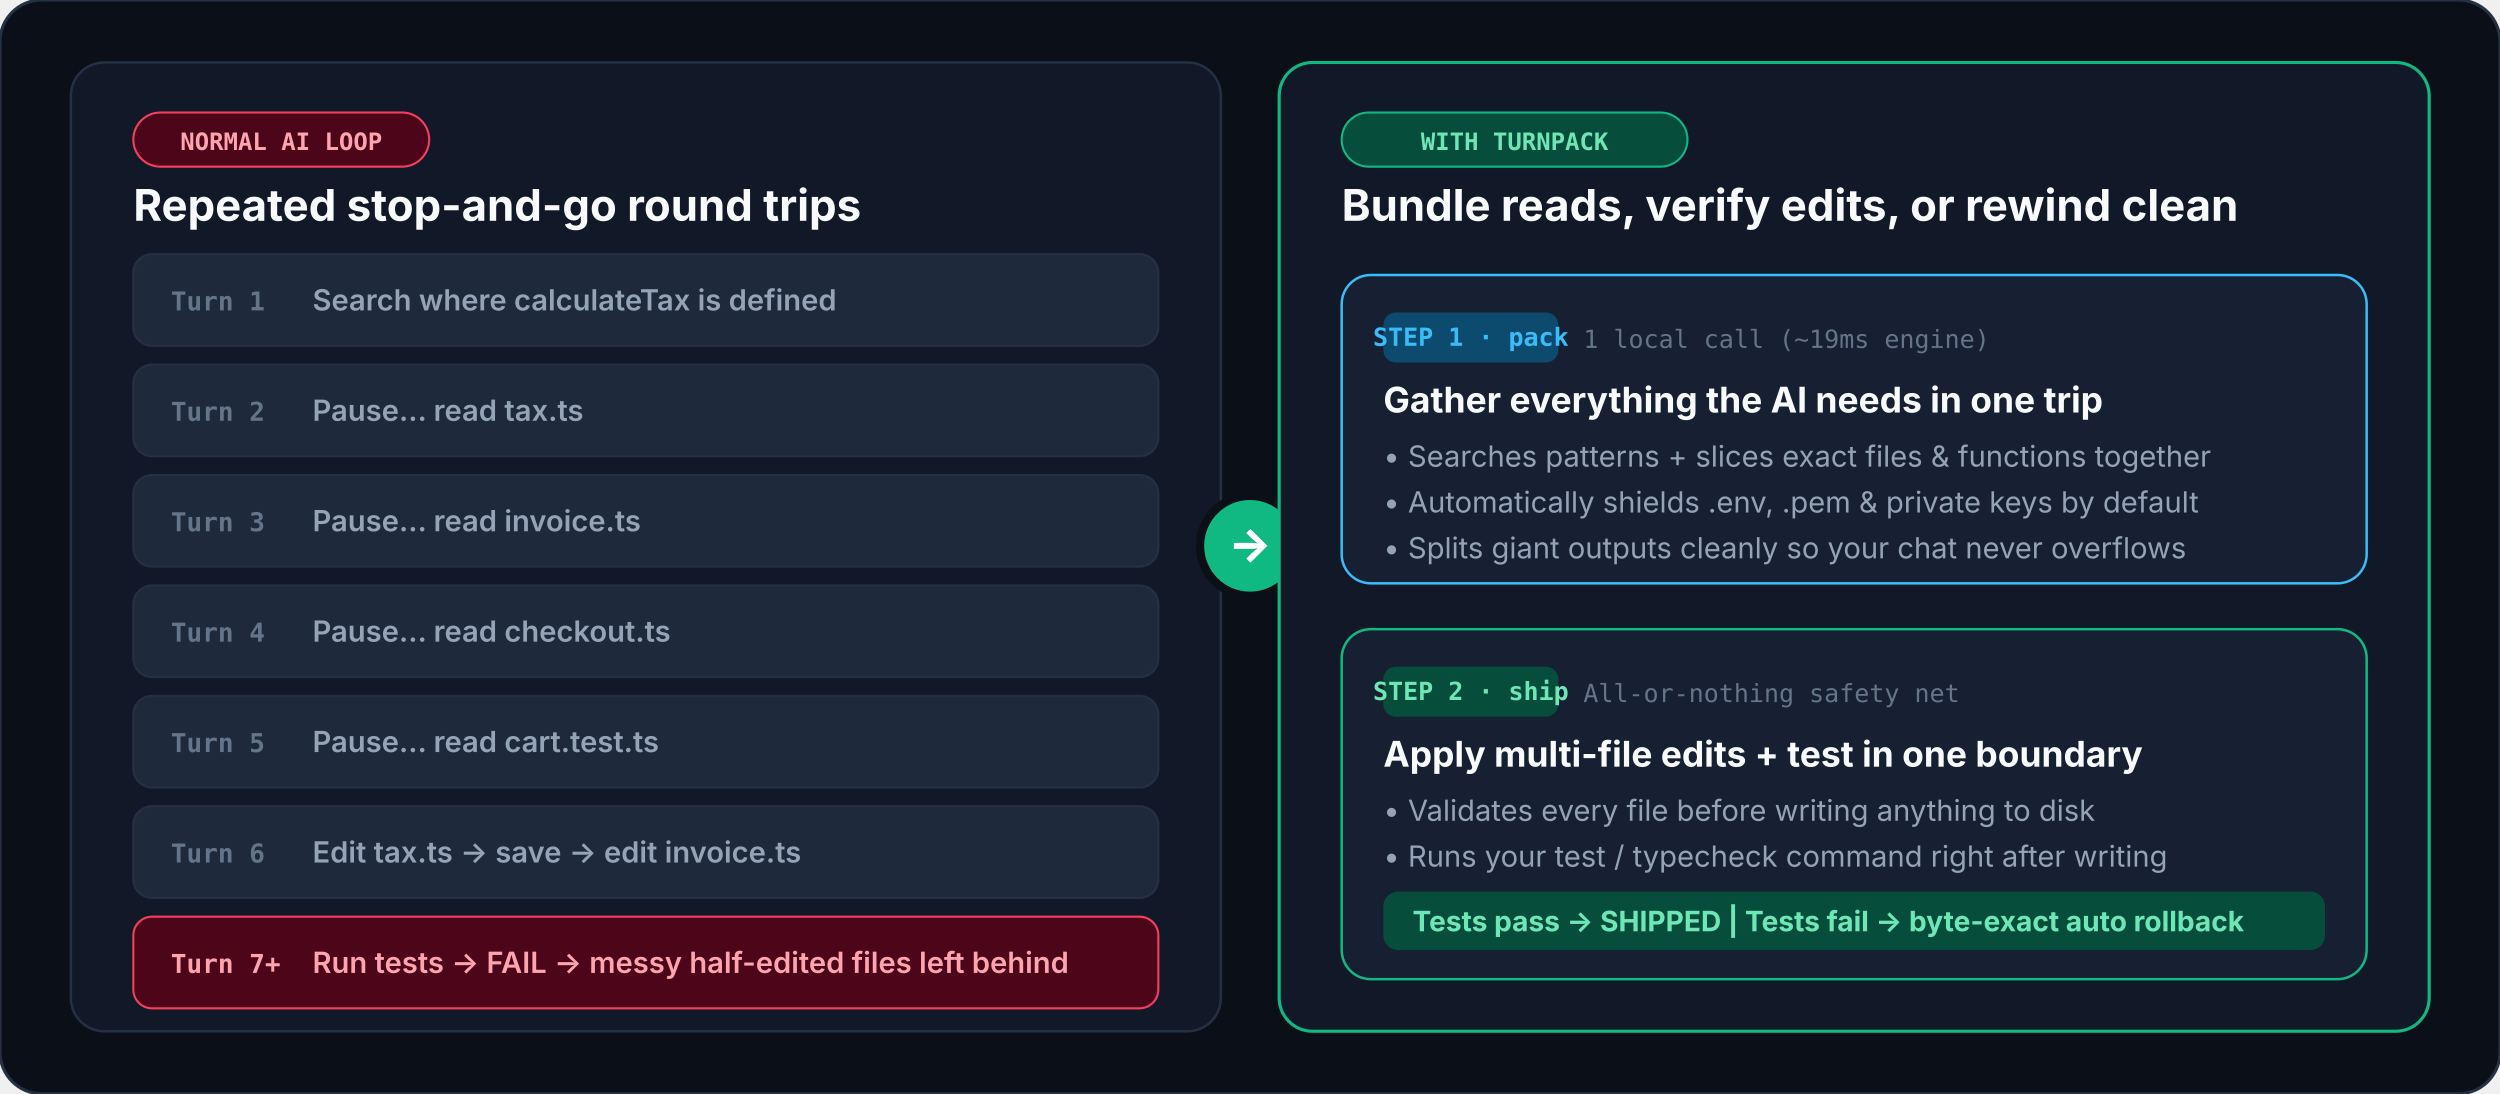
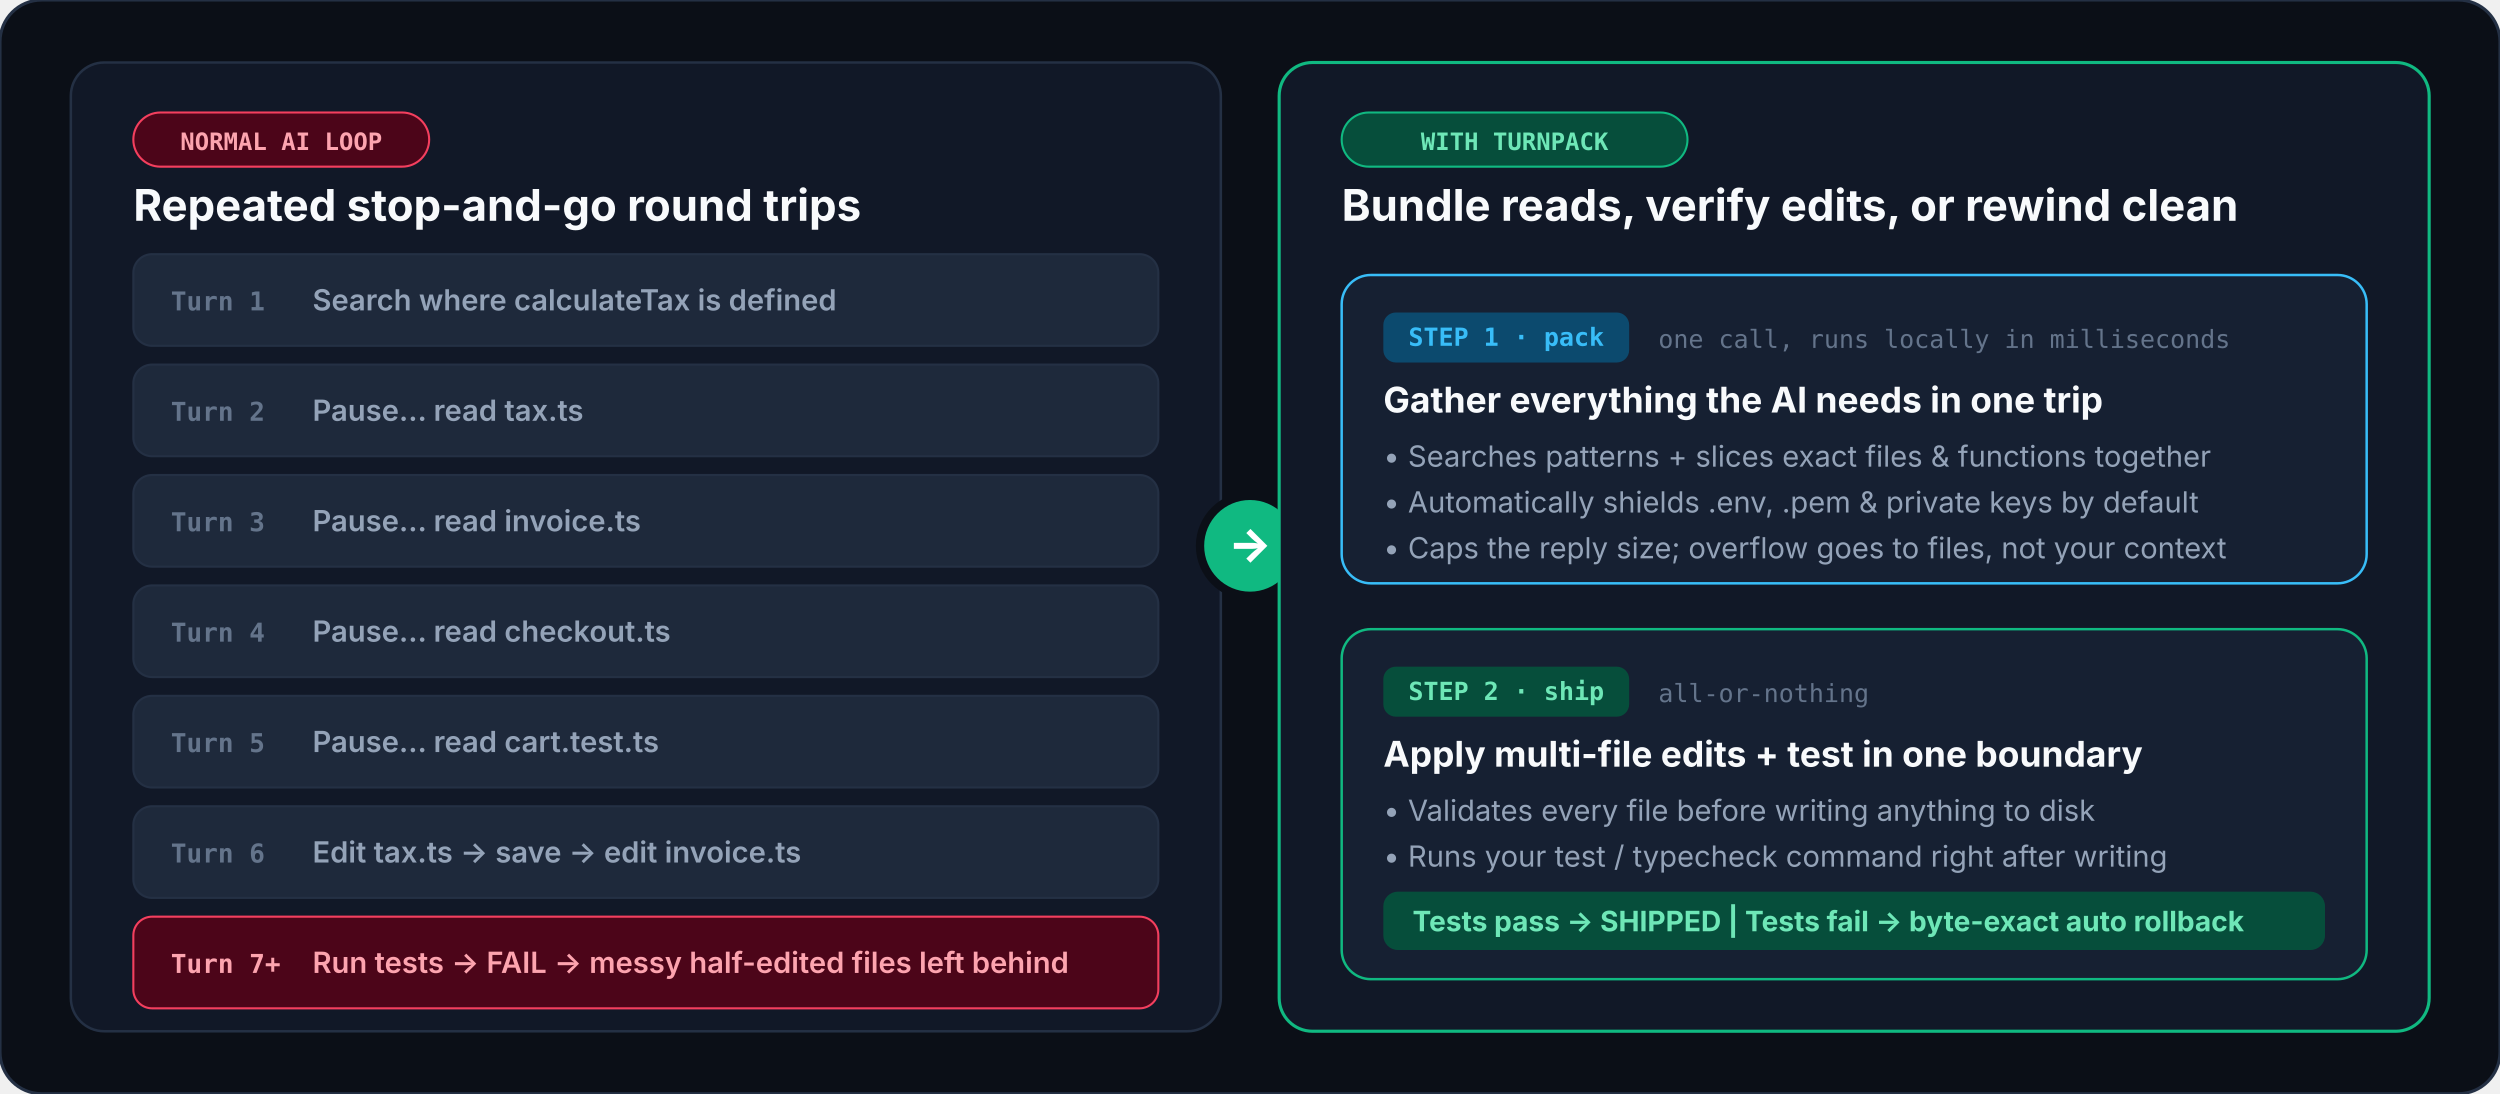
<svg xmlns="http://www.w3.org/2000/svg" viewBox="0 0 1200 525" width="1200" height="525" role="img" aria-label="Without Turnpack vs With Turnpack workflow comparison">
  <rect width="1200" height="525" rx="20" fill="#0B0F17" stroke="#243044" stroke-width="1.5" />
  <rect x="34" y="30" width="552" height="465" rx="16" fill="#111827" stroke="#243044" stroke-width="1.2" />
  <rect x="64" y="54" width="142" height="26" rx="13" fill="#4C0519" stroke="#F43F5E" stroke-width="1" />
  <text x="135" y="72" text-anchor="middle" fill="#FDA4AF" font-family="ui-monospace, SFMono-Regular, Menlo, Consolas, monospace" font-size="11.5" font-weight="700">NORMAL AI LOOP</text>
  <text x="64" y="106" fill="#F8FAFC" font-family="Inter, -apple-system, BlinkMacSystemFont, 'Segoe UI', Roboto, sans-serif" font-size="21" font-weight="700">Repeated stop-and-go round trips</text>
  <rect x="64" y="122" width="492" height="44" rx="9" fill="#1E293B" stroke="#243044" stroke-width="1" />
  <text x="82" y="149" fill="#64748B" font-family="ui-monospace, SFMono-Regular, Menlo, Consolas, monospace" font-size="12.5" font-weight="700">Turn 1</text>
  <text x="150" y="149" fill="#94A3B8" font-family="Inter, -apple-system, BlinkMacSystemFont, 'Segoe UI', Roboto, sans-serif" font-size="14" font-weight="600">Search where calculateTax is defined</text>
  <rect x="64" y="175" width="492" height="44" rx="9" fill="#1E293B" stroke="#243044" stroke-width="1" />
  <text x="82" y="202" fill="#64748B" font-family="ui-monospace, SFMono-Regular, Menlo, Consolas, monospace" font-size="12.5" font-weight="700">Turn 2</text>
  <text x="150" y="202" fill="#94A3B8" font-family="Inter, -apple-system, BlinkMacSystemFont, 'Segoe UI', Roboto, sans-serif" font-size="14" font-weight="600">Pause... read tax.ts</text>
  <rect x="64" y="228" width="492" height="44" rx="9" fill="#1E293B" stroke="#243044" stroke-width="1" />
  <text x="82" y="255" fill="#64748B" font-family="ui-monospace, SFMono-Regular, Menlo, Consolas, monospace" font-size="12.5" font-weight="700">Turn 3</text>
  <text x="150" y="255" fill="#94A3B8" font-family="Inter, -apple-system, BlinkMacSystemFont, 'Segoe UI', Roboto, sans-serif" font-size="14" font-weight="600">Pause... read invoice.ts</text>
  <rect x="64" y="281" width="492" height="44" rx="9" fill="#1E293B" stroke="#243044" stroke-width="1" />
  <text x="82" y="308" fill="#64748B" font-family="ui-monospace, SFMono-Regular, Menlo, Consolas, monospace" font-size="12.5" font-weight="700">Turn 4</text>
  <text x="150" y="308" fill="#94A3B8" font-family="Inter, -apple-system, BlinkMacSystemFont, 'Segoe UI', Roboto, sans-serif" font-size="14" font-weight="600">Pause... read checkout.ts</text>
  <rect x="64" y="334" width="492" height="44" rx="9" fill="#1E293B" stroke="#243044" stroke-width="1" />
  <text x="82" y="361" fill="#64748B" font-family="ui-monospace, SFMono-Regular, Menlo, Consolas, monospace" font-size="12.5" font-weight="700">Turn 5</text>
  <text x="150" y="361" fill="#94A3B8" font-family="Inter, -apple-system, BlinkMacSystemFont, 'Segoe UI', Roboto, sans-serif" font-size="14" font-weight="600">Pause... read cart.test.ts</text>
  <rect x="64" y="387" width="492" height="44" rx="9" fill="#1E293B" stroke="#243044" stroke-width="1" />
  <text x="82" y="414" fill="#64748B" font-family="ui-monospace, SFMono-Regular, Menlo, Consolas, monospace" font-size="12.5" font-weight="700">Turn 6</text>
  <text x="150" y="414" fill="#94A3B8" font-family="Inter, -apple-system, BlinkMacSystemFont, 'Segoe UI', Roboto, sans-serif" font-size="14" font-weight="600">Edit tax.ts → save → edit invoice.ts</text>
  <rect x="64" y="440" width="492" height="44" rx="9" fill="#4C0519" stroke="#F43F5E" stroke-width="1" />
  <text x="82" y="467" fill="#FDA4AF" font-family="ui-monospace, SFMono-Regular, Menlo, Consolas, monospace" font-size="12.5" font-weight="700">Turn 7+</text>
  <text x="150" y="467" fill="#FDA4AF" font-family="Inter, -apple-system, BlinkMacSystemFont, 'Segoe UI', Roboto, sans-serif" font-size="14" font-weight="600">Run tests → FAIL → messy half-edited files left behind</text>
  <circle cx="600" cy="262" r="24" fill="#10B981" stroke="#0B0F17" stroke-width="4" />
  <text x="600" y="269" text-anchor="middle" fill="#FFFFFF" font-family="Inter, -apple-system, BlinkMacSystemFont, 'Segoe UI', Roboto, sans-serif" font-size="22" font-weight="800">→</text>
  <rect x="614" y="30" width="552" height="465" rx="16" fill="#111827" stroke="#10B981" stroke-width="1.5" />
  <rect x="644" y="54" width="166" height="26" rx="13" fill="#064E3B" stroke="#10B981" stroke-width="1" />
  <text x="727" y="72" text-anchor="middle" fill="#6EE7B7" font-family="ui-monospace, SFMono-Regular, Menlo, Consolas, monospace" font-size="11.5" font-weight="700">WITH TURNPACK</text>
  <text x="644" y="106" fill="#F8FAFC" font-family="Inter, -apple-system, BlinkMacSystemFont, 'Segoe UI', Roboto, sans-serif" font-size="21" font-weight="700">Bundle reads, verify edits, or rewind clean</text>
  <rect x="644" y="132" width="492" height="148" rx="14" fill="#162032" stroke="#38BDF8" stroke-width="1.2" />
-   <rect x="664" y="150" width="84" height="24" rx="6" fill="#0C4A6E" />
-   <text x="706" y="166" text-anchor="middle" fill="#38BDF8" font-family="ui-monospace, SFMono-Regular, Menlo, Consolas, monospace" font-size="12" font-weight="700">STEP 1 · pack</text>
-   <text x="760" y="167" fill="#64748B" font-family="ui-monospace, SFMono-Regular, Menlo, Consolas, monospace" font-size="12">1 local call (~19ms engine)</text>
+   <rect x="664" y="150" width="118" height="24" rx="6" fill="#0C4A6E" />
+   <text x="723" y="166" text-anchor="middle" fill="#38BDF8" font-family="ui-monospace, SFMono-Regular, Menlo, Consolas, monospace" font-size="12" font-weight="700">STEP 1 · pack</text>
+   <text x="796" y="167" fill="#64748B" font-family="ui-monospace, SFMono-Regular, Menlo, Consolas, monospace" font-size="12">one call, runs locally in milliseconds</text>
  <text x="664" y="198" fill="#F8FAFC" font-family="Inter, -apple-system, BlinkMacSystemFont, 'Segoe UI', Roboto, sans-serif" font-size="17" font-weight="700">Gather everything the AI needs in one trip</text>
  <text x="664" y="224" fill="#94A3B8" font-family="Inter, -apple-system, BlinkMacSystemFont, 'Segoe UI', Roboto, sans-serif" font-size="14">• Searches patterns + slices exact files &amp; functions together</text>
  <text x="664" y="246" fill="#94A3B8" font-family="Inter, -apple-system, BlinkMacSystemFont, 'Segoe UI', Roboto, sans-serif" font-size="14">• Automatically shields .env, .pem &amp; private keys by default</text>
-   <text x="664" y="268" fill="#94A3B8" font-family="Inter, -apple-system, BlinkMacSystemFont, 'Segoe UI', Roboto, sans-serif" font-size="14">• Splits giant outputs cleanly so your chat never overflows</text>
+   <text x="664" y="268" fill="#94A3B8" font-family="Inter, -apple-system, BlinkMacSystemFont, 'Segoe UI', Roboto, sans-serif" font-size="14">• Caps the reply size; overflow goes to files, not your context</text>
  <rect x="644" y="302" width="492" height="168" rx="14" fill="#162032" stroke="#10B981" stroke-width="1.2" />
-   <rect x="664" y="320" width="84" height="24" rx="6" fill="#064E3B" />
-   <text x="706" y="336" text-anchor="middle" fill="#6EE7B7" font-family="ui-monospace, SFMono-Regular, Menlo, Consolas, monospace" font-size="12" font-weight="700">STEP 2 · ship</text>
-   <text x="760" y="337" fill="#64748B" font-family="ui-monospace, SFMono-Regular, Menlo, Consolas, monospace" font-size="12">All-or-nothing safety net</text>
+   <rect x="664" y="320" width="118" height="24" rx="6" fill="#064E3B" />
+   <text x="723" y="336" text-anchor="middle" fill="#6EE7B7" font-family="ui-monospace, SFMono-Regular, Menlo, Consolas, monospace" font-size="12" font-weight="700">STEP 2 · ship</text>
+   <text x="796" y="337" fill="#64748B" font-family="ui-monospace, SFMono-Regular, Menlo, Consolas, monospace" font-size="12">all-or-nothing</text>
  <text x="664" y="368" fill="#F8FAFC" font-family="Inter, -apple-system, BlinkMacSystemFont, 'Segoe UI', Roboto, sans-serif" font-size="17" font-weight="700">Apply multi-file edits + test in one boundary</text>
  <text x="664" y="394" fill="#94A3B8" font-family="Inter, -apple-system, BlinkMacSystemFont, 'Segoe UI', Roboto, sans-serif" font-size="14">• Validates every file before writing anything to disk</text>
  <text x="664" y="416" fill="#94A3B8" font-family="Inter, -apple-system, BlinkMacSystemFont, 'Segoe UI', Roboto, sans-serif" font-size="14">• Runs your test / typecheck command right after writing</text>
  <rect x="664" y="428" width="452" height="28" rx="7" fill="#064E3B" />
  <text x="678" y="447" fill="#6EE7B7" font-family="Inter, -apple-system, BlinkMacSystemFont, 'Segoe UI', Roboto, sans-serif" font-size="13.5" font-weight="700">Tests pass → SHIPPED   |   Tests fail → byte-exact auto rollback</text>
</svg>
